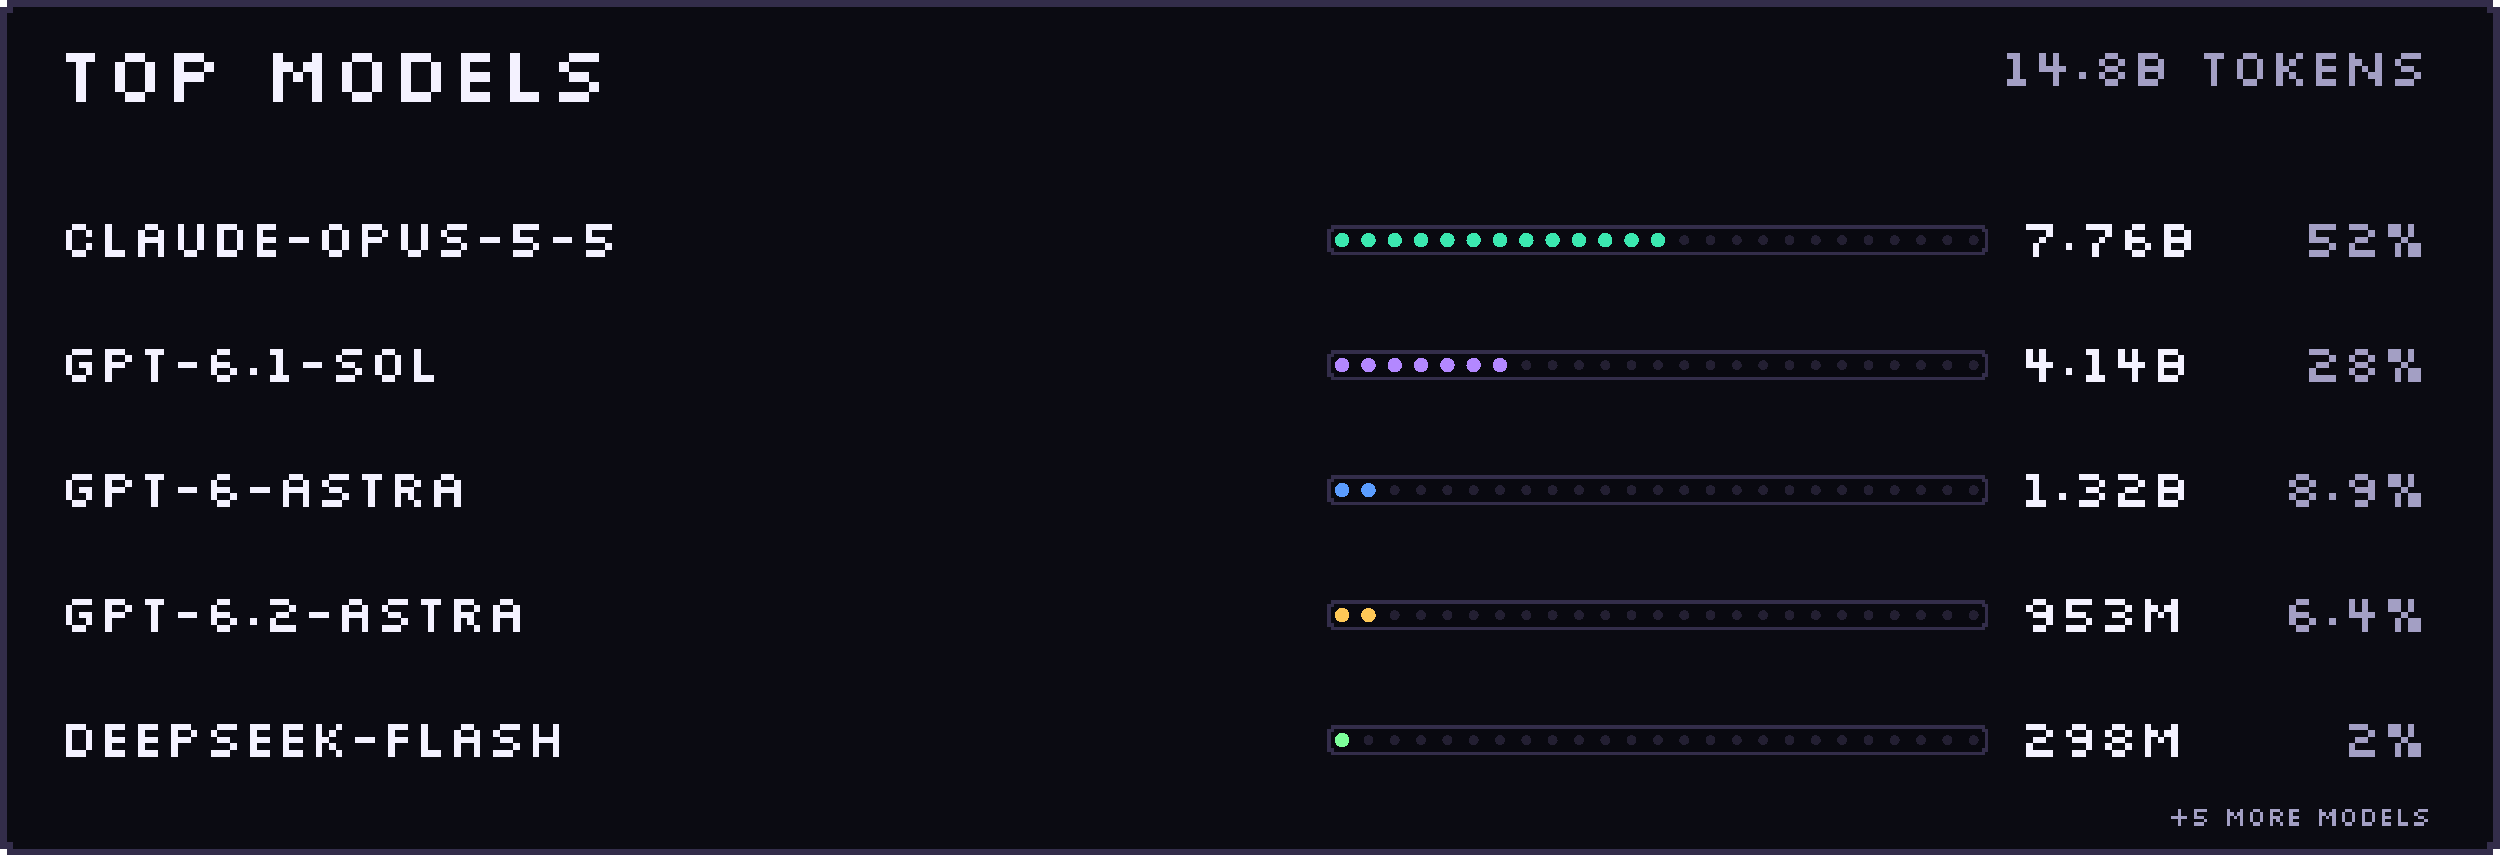
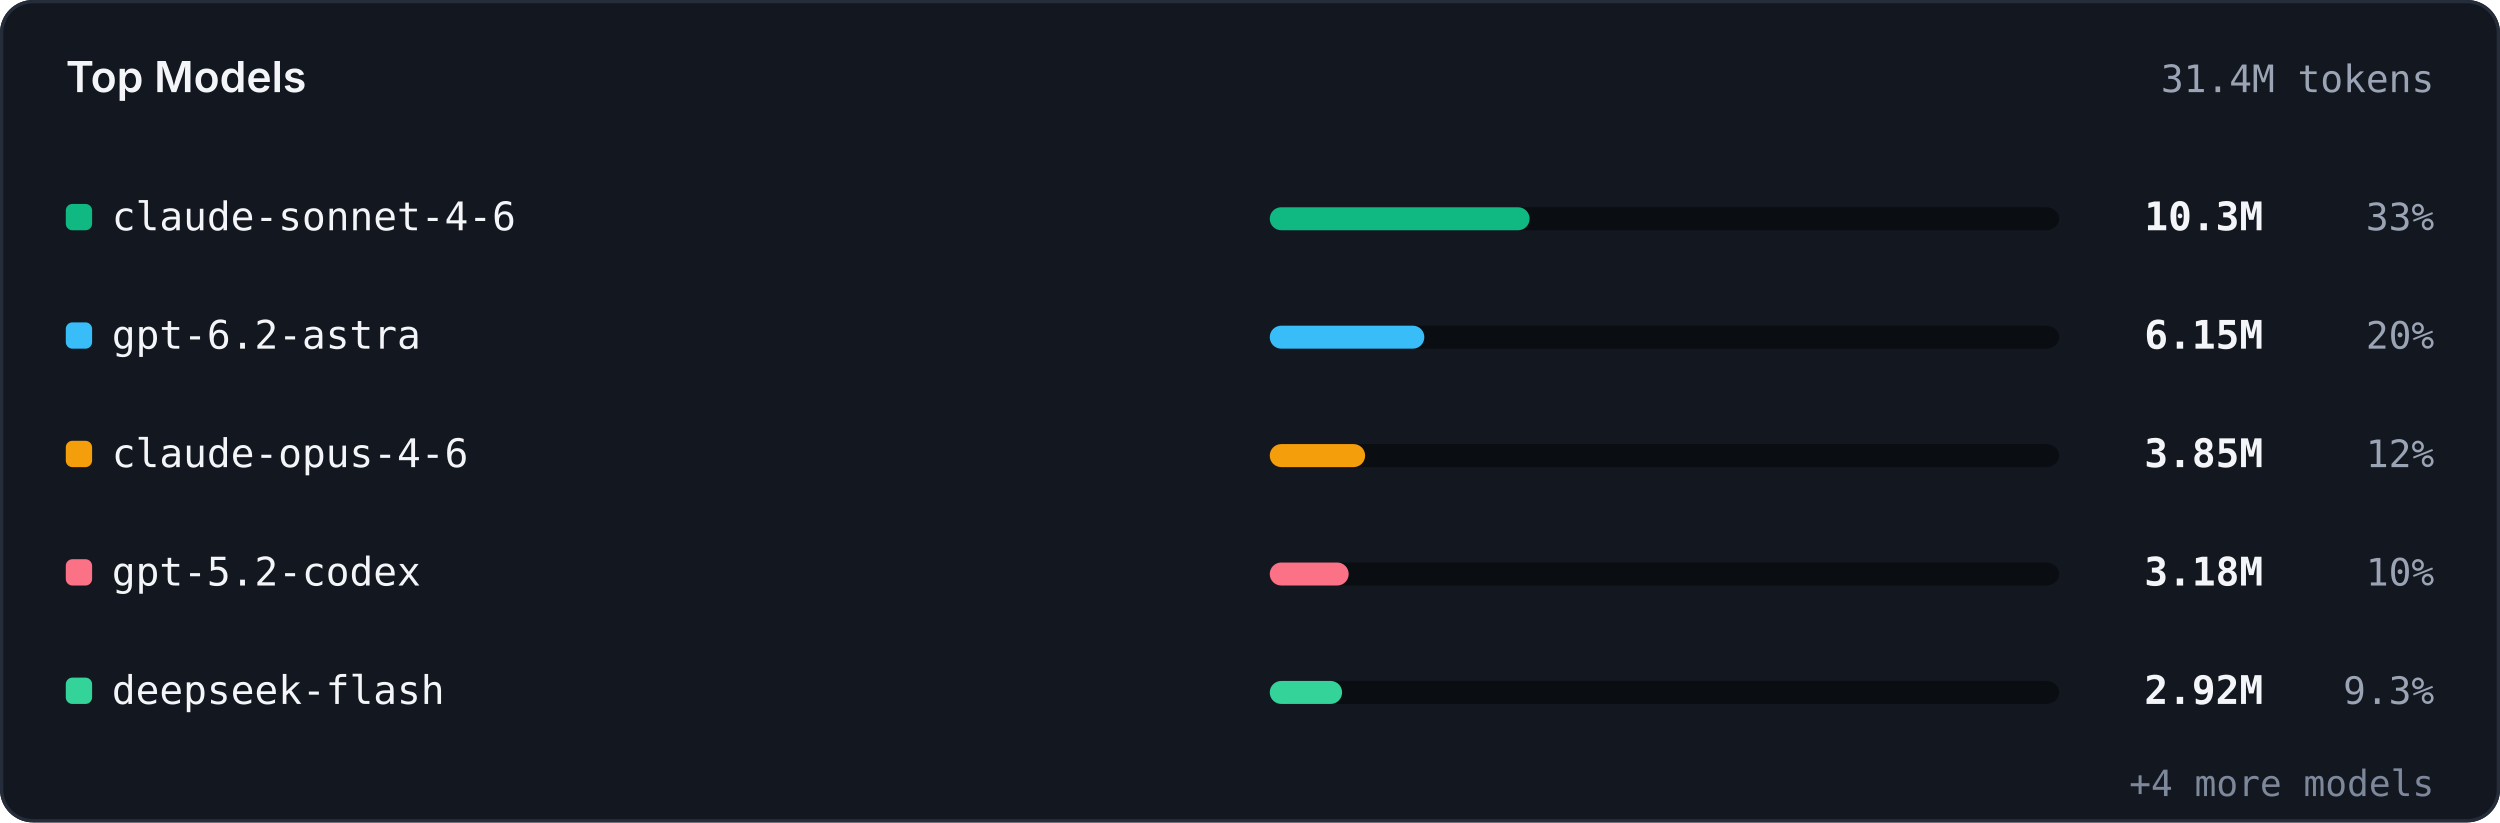
- <svg xmlns="http://www.w3.org/2000/svg" width="760" height="260" viewBox="0 0 760 260" role="img" aria-labelledby="ti-chart-title ti-chart-desc">
-   <g shape-rendering="crispEdges">
-     <path d="M2 0h756v2h2v256h-2v2h-756v-2h-2v-256h2z" fill="#0b0b12" />
-     <path d="M3 1h754v2h2v254h-2v2h-754v-2h-2v-254h2z" fill="none" stroke="#332d4a" stroke-width="2" shape-rendering="crispEdges" />
-     <path d="M20 16h9v3h-9zM23 19h3v3h-3zM23 22h3v3h-3zM23 25h3v3h-3zM23 28h3v3h-3zM38 16h6v3h-6zM35 19h3v3h-3zM44 19h3v3h-3zM35 22h3v3h-3zM44 22h3v3h-3zM35 25h3v3h-3zM44 25h3v3h-3zM38 28h6v3h-6zM53 16h9v3h-9zM53 19h3v3h-3zM62 19h3v3h-3zM53 22h9v3h-9zM53 25h3v3h-3zM53 28h3v3h-3zM83 16h3v3h-3zM95 16h3v3h-3zM83 19h6v3h-6zM92 19h6v3h-6zM83 22h3v3h-3zM89 22h3v3h-3zM95 22h3v3h-3zM83 25h3v3h-3zM95 25h3v3h-3zM83 28h3v3h-3zM95 28h3v3h-3zM107 16h6v3h-6zM104 19h3v3h-3zM113 19h3v3h-3zM104 22h3v3h-3zM113 22h3v3h-3zM104 25h3v3h-3zM113 25h3v3h-3zM107 28h6v3h-6zM122 16h9v3h-9zM122 19h3v3h-3zM131 19h3v3h-3zM122 22h3v3h-3zM131 22h3v3h-3zM122 25h3v3h-3zM131 25h3v3h-3zM122 28h9v3h-9zM140 16h9v3h-9zM140 19h3v3h-3zM140 22h9v3h-9zM140 25h3v3h-3zM140 28h9v3h-9zM155 16h3v3h-3zM155 19h3v3h-3zM155 22h3v3h-3zM155 25h3v3h-3zM155 28h9v3h-9zM173 16h9v3h-9zM170 19h3v3h-3zM173 22h6v3h-6zM179 25h3v3h-3zM170 28h9v3h-9z" fill="#f4f2ff" shape-rendering="crispEdges" />
-     <path d="M610 16h4v2h-4zM612 18h2v2h-2zM612 20h2v2h-2zM612 22h2v2h-2zM610 24h6v2h-6zM620 16h2v2h-2zM624 16h2v2h-2zM620 18h2v2h-2zM624 18h2v2h-2zM620 20h8v2h-8zM624 22h2v2h-2zM624 24h2v2h-2zM632 22h2v2h-2zM640 16h4v2h-4zM638 18h2v2h-2zM644 18h2v2h-2zM640 20h4v2h-4zM638 22h2v2h-2zM644 22h2v2h-2zM640 24h4v2h-4zM650 16h6v2h-6zM650 18h2v2h-2zM656 18h2v2h-2zM650 20h8v2h-8zM650 22h2v2h-2zM656 22h2v2h-2zM650 24h6v2h-6zM670 16h6v2h-6zM672 18h2v2h-2zM672 20h2v2h-2zM672 22h2v2h-2zM672 24h2v2h-2zM682 16h4v2h-4zM680 18h2v2h-2zM686 18h2v2h-2zM680 20h2v2h-2zM686 20h2v2h-2zM680 22h2v2h-2zM686 22h2v2h-2zM682 24h4v2h-4zM692 16h2v2h-2zM698 16h2v2h-2zM692 18h2v2h-2zM696 18h2v2h-2zM692 20h4v2h-4zM692 22h2v2h-2zM696 22h2v2h-2zM692 24h2v2h-2zM698 24h2v2h-2zM704 16h6v2h-6zM704 18h2v2h-2zM704 20h6v2h-6zM704 22h2v2h-2zM704 24h6v2h-6zM714 16h2v2h-2zM722 16h2v2h-2zM714 18h4v2h-4zM722 18h2v2h-2zM714 20h2v2h-2zM718 20h2v2h-2zM722 20h2v2h-2zM714 22h2v2h-2zM720 22h4v2h-4zM714 24h2v2h-2zM722 24h2v2h-2zM730 16h6v2h-6zM728 18h2v2h-2zM730 20h4v2h-4zM734 22h2v2h-2zM728 24h6v2h-6z" fill="#a39fc4" shape-rendering="crispEdges" />
-     <path d="M662 246h1v1h-1zM662 247h1v1h-1zM660 248h5v1h-5zM662 249h1v1h-1zM662 250h1v1h-1zM667 246h4v1h-4zM667 247h1v1h-1zM667 248h3v1h-3zM670 249h1v1h-1zM667 250h3v1h-3zM677 246h1v1h-1zM681 246h1v1h-1zM677 247h2v1h-2zM680 247h2v1h-2zM677 248h1v1h-1zM679 248h1v1h-1zM681 248h1v1h-1zM677 249h1v1h-1zM681 249h1v1h-1zM677 250h1v1h-1zM681 250h1v1h-1zM685 246h2v1h-2zM684 247h1v1h-1zM687 247h1v1h-1zM684 248h1v1h-1zM687 248h1v1h-1zM684 249h1v1h-1zM687 249h1v1h-1zM685 250h2v1h-2zM690 246h3v1h-3zM690 247h1v1h-1zM693 247h1v1h-1zM690 248h3v1h-3zM690 249h1v1h-1zM692 249h1v1h-1zM690 250h1v1h-1zM693 250h1v1h-1zM696 246h3v1h-3zM696 247h1v1h-1zM696 248h3v1h-3zM696 249h1v1h-1zM696 250h3v1h-3zM705 246h1v1h-1zM709 246h1v1h-1zM705 247h2v1h-2zM708 247h2v1h-2zM705 248h1v1h-1zM707 248h1v1h-1zM709 248h1v1h-1zM705 249h1v1h-1zM709 249h1v1h-1zM705 250h1v1h-1zM709 250h1v1h-1zM713 246h2v1h-2zM712 247h1v1h-1zM715 247h1v1h-1zM712 248h1v1h-1zM715 248h1v1h-1zM712 249h1v1h-1zM715 249h1v1h-1zM713 250h2v1h-2zM718 246h3v1h-3zM718 247h1v1h-1zM721 247h1v1h-1zM718 248h1v1h-1zM721 248h1v1h-1zM718 249h1v1h-1zM721 249h1v1h-1zM718 250h3v1h-3zM724 246h3v1h-3zM724 247h1v1h-1zM724 248h3v1h-3zM724 249h1v1h-1zM724 250h3v1h-3zM729 246h1v1h-1zM729 247h1v1h-1zM729 248h1v1h-1zM729 249h1v1h-1zM729 250h3v1h-3zM735 246h3v1h-3zM734 247h1v1h-1zM735 248h2v1h-2zM737 249h1v1h-1zM734 250h3v1h-3z" fill="#a39fc4" shape-rendering="crispEdges" />
-     <path d="M22 68h4v2h-4zM20 70h2v2h-2zM26 70h2v2h-2zM20 72h2v2h-2zM20 74h2v2h-2zM26 74h2v2h-2zM22 76h4v2h-4zM32 68h2v2h-2zM32 70h2v2h-2zM32 72h2v2h-2zM32 74h2v2h-2zM32 76h6v2h-6zM44 68h4v2h-4zM42 70h2v2h-2zM48 70h2v2h-2zM42 72h8v2h-8zM42 74h2v2h-2zM48 74h2v2h-2zM42 76h2v2h-2zM48 76h2v2h-2zM54 68h2v2h-2zM60 68h2v2h-2zM54 70h2v2h-2zM60 70h2v2h-2zM54 72h2v2h-2zM60 72h2v2h-2zM54 74h2v2h-2zM60 74h2v2h-2zM56 76h4v2h-4zM66 68h6v2h-6zM66 70h2v2h-2zM72 70h2v2h-2zM66 72h2v2h-2zM72 72h2v2h-2zM66 74h2v2h-2zM72 74h2v2h-2zM66 76h6v2h-6zM78 68h6v2h-6zM78 70h2v2h-2zM78 72h6v2h-6zM78 74h2v2h-2zM78 76h6v2h-6zM88 72h6v2h-6zM100 68h4v2h-4zM98 70h2v2h-2zM104 70h2v2h-2zM98 72h2v2h-2zM104 72h2v2h-2zM98 74h2v2h-2zM104 74h2v2h-2zM100 76h4v2h-4zM110 68h6v2h-6zM110 70h2v2h-2zM116 70h2v2h-2zM110 72h6v2h-6zM110 74h2v2h-2zM110 76h2v2h-2zM122 68h2v2h-2zM128 68h2v2h-2zM122 70h2v2h-2zM128 70h2v2h-2zM122 72h2v2h-2zM128 72h2v2h-2zM122 74h2v2h-2zM128 74h2v2h-2zM124 76h4v2h-4zM136 68h6v2h-6zM134 70h2v2h-2zM136 72h4v2h-4zM140 74h2v2h-2zM134 76h6v2h-6zM146 72h6v2h-6zM156 68h8v2h-8zM156 70h2v2h-2zM156 72h6v2h-6zM162 74h2v2h-2zM156 76h6v2h-6zM168 72h6v2h-6zM178 68h8v2h-8zM178 70h2v2h-2zM178 72h6v2h-6zM184 74h2v2h-2zM178 76h6v2h-6z" fill="#f4f2ff" shape-rendering="crispEdges" />
-     <path d="M405 69h198v1h1v6h-1v1h-198v-1h-1v-6h1z" fill="#090910" />
-     <path d="M405 69h198v1h1v6h-1v1h-198v-1h-1v-6h1z" fill="none" stroke="#332d4a" stroke-width="1" shape-rendering="crispEdges" />
-     <g fill="#332d4a" opacity="0.6">
-       <circle cx="512" cy="73" r="1.5" />
-       <circle cx="520" cy="73" r="1.5" />
-       <circle cx="528" cy="73" r="1.5" />
-       <circle cx="536" cy="73" r="1.5" />
-       <circle cx="544" cy="73" r="1.5" />
-       <circle cx="552" cy="73" r="1.5" />
-       <circle cx="560" cy="73" r="1.5" />
-       <circle cx="568" cy="73" r="1.5" />
-       <circle cx="576" cy="73" r="1.5" />
-       <circle cx="584" cy="73" r="1.5" />
-       <circle cx="592" cy="73" r="1.5" />
-       <circle cx="600" cy="73" r="1.5" />
-     </g>
-     <g fill="#3be8b0">
-       <circle cx="408" cy="73" r="2.2" />
-       <circle cx="416" cy="73" r="2.2" />
-       <circle cx="424" cy="73" r="2.2" />
-       <circle cx="432" cy="73" r="2.2" />
-       <circle cx="440" cy="73" r="2.2" />
-       <circle cx="448" cy="73" r="2.2" />
-       <circle cx="456" cy="73" r="2.2" />
-       <circle cx="464" cy="73" r="2.2" />
-       <circle cx="472" cy="73" r="2.2" />
-       <circle cx="480" cy="73" r="2.2" />
-       <circle cx="488" cy="73" r="2.2" />
-       <circle cx="496" cy="73" r="2.2" />
-       <circle cx="504" cy="73" r="2.2" />
-     </g>
-     <path d="M616 68h8v2h-8zM622 70h2v2h-2zM620 72h2v2h-2zM618 74h2v2h-2zM618 76h2v2h-2zM628 74h2v2h-2zM634 68h8v2h-8zM640 70h2v2h-2zM638 72h2v2h-2zM636 74h2v2h-2zM636 76h2v2h-2zM648 68h4v2h-4zM646 70h2v2h-2zM646 72h6v2h-6zM646 74h2v2h-2zM652 74h2v2h-2zM648 76h4v2h-4zM658 68h6v2h-6zM658 70h2v2h-2zM664 70h2v2h-2zM658 72h8v2h-8zM658 74h2v2h-2zM664 74h2v2h-2zM658 76h6v2h-6z" fill="#f4f2ff" shape-rendering="crispEdges" />
-     <path d="M702 68h8v2h-8zM702 70h2v2h-2zM702 72h6v2h-6zM708 74h2v2h-2zM702 76h6v2h-6zM714 68h6v2h-6zM720 70h2v2h-2zM716 72h4v2h-4zM714 74h2v2h-2zM714 76h8v2h-8zM726 68h4v2h-4zM732 68h2v2h-2zM726 70h4v2h-4zM732 70h2v2h-2zM730 72h2v2h-2zM728 74h2v2h-2zM732 74h4v2h-4zM728 76h2v2h-2zM732 76h4v2h-4z" fill="#a39fc4" shape-rendering="crispEdges" />
-     <path d="M22 106h6v2h-6zM20 108h2v2h-2zM20 110h2v2h-2zM24 110h4v2h-4zM20 112h2v2h-2zM26 112h2v2h-2zM22 114h4v2h-4zM32 106h6v2h-6zM32 108h2v2h-2zM38 108h2v2h-2zM32 110h6v2h-6zM32 112h2v2h-2zM32 114h2v2h-2zM44 106h6v2h-6zM46 108h2v2h-2zM46 110h2v2h-2zM46 112h2v2h-2zM46 114h2v2h-2zM54 110h6v2h-6zM66 106h4v2h-4zM64 108h2v2h-2zM64 110h6v2h-6zM64 112h2v2h-2zM70 112h2v2h-2zM66 114h4v2h-4zM76 112h2v2h-2zM82 106h4v2h-4zM84 108h2v2h-2zM84 110h2v2h-2zM84 112h2v2h-2zM82 114h6v2h-6zM92 110h6v2h-6zM104 106h6v2h-6zM102 108h2v2h-2zM104 110h4v2h-4zM108 112h2v2h-2zM102 114h6v2h-6zM116 106h4v2h-4zM114 108h2v2h-2zM120 108h2v2h-2zM114 110h2v2h-2zM120 110h2v2h-2zM114 112h2v2h-2zM120 112h2v2h-2zM116 114h4v2h-4zM126 106h2v2h-2zM126 108h2v2h-2zM126 110h2v2h-2zM126 112h2v2h-2zM126 114h6v2h-6z" fill="#f4f2ff" shape-rendering="crispEdges" />
-     <path d="M405 107h198v1h1v6h-1v1h-198v-1h-1v-6h1z" fill="#090910" />
-     <path d="M405 107h198v1h1v6h-1v1h-198v-1h-1v-6h1z" fill="none" stroke="#332d4a" stroke-width="1" shape-rendering="crispEdges" />
-     <g fill="#332d4a" opacity="0.6">
-       <circle cx="464" cy="111" r="1.5" />
-       <circle cx="472" cy="111" r="1.5" />
-       <circle cx="480" cy="111" r="1.5" />
-       <circle cx="488" cy="111" r="1.5" />
-       <circle cx="496" cy="111" r="1.5" />
-       <circle cx="504" cy="111" r="1.5" />
-       <circle cx="512" cy="111" r="1.5" />
-       <circle cx="520" cy="111" r="1.5" />
-       <circle cx="528" cy="111" r="1.5" />
-       <circle cx="536" cy="111" r="1.5" />
-       <circle cx="544" cy="111" r="1.5" />
-       <circle cx="552" cy="111" r="1.5" />
-       <circle cx="560" cy="111" r="1.5" />
-       <circle cx="568" cy="111" r="1.5" />
-       <circle cx="576" cy="111" r="1.5" />
-       <circle cx="584" cy="111" r="1.5" />
-       <circle cx="592" cy="111" r="1.5" />
-       <circle cx="600" cy="111" r="1.5" />
-     </g>
-     <g fill="#b388ff">
-       <circle cx="408" cy="111" r="2.2" />
-       <circle cx="416" cy="111" r="2.2" />
-       <circle cx="424" cy="111" r="2.2" />
-       <circle cx="432" cy="111" r="2.2" />
-       <circle cx="440" cy="111" r="2.2" />
-       <circle cx="448" cy="111" r="2.2" />
-       <circle cx="456" cy="111" r="2.2" />
-     </g>
-     <path d="M616 106h2v2h-2zM620 106h2v2h-2zM616 108h2v2h-2zM620 108h2v2h-2zM616 110h8v2h-8zM620 112h2v2h-2zM620 114h2v2h-2zM628 112h2v2h-2zM634 106h4v2h-4zM636 108h2v2h-2zM636 110h2v2h-2zM636 112h2v2h-2zM634 114h6v2h-6zM644 106h2v2h-2zM648 106h2v2h-2zM644 108h2v2h-2zM648 108h2v2h-2zM644 110h8v2h-8zM648 112h2v2h-2zM648 114h2v2h-2zM656 106h6v2h-6zM656 108h2v2h-2zM662 108h2v2h-2zM656 110h8v2h-8zM656 112h2v2h-2zM662 112h2v2h-2zM656 114h6v2h-6z" fill="#f4f2ff" shape-rendering="crispEdges" />
-     <path d="M702 106h6v2h-6zM708 108h2v2h-2zM704 110h4v2h-4zM702 112h2v2h-2zM702 114h8v2h-8zM716 106h4v2h-4zM714 108h2v2h-2zM720 108h2v2h-2zM716 110h4v2h-4zM714 112h2v2h-2zM720 112h2v2h-2zM716 114h4v2h-4zM726 106h4v2h-4zM732 106h2v2h-2zM726 108h4v2h-4zM732 108h2v2h-2zM730 110h2v2h-2zM728 112h2v2h-2zM732 112h4v2h-4zM728 114h2v2h-2zM732 114h4v2h-4z" fill="#a39fc4" shape-rendering="crispEdges" />
-     <path d="M22 144h6v2h-6zM20 146h2v2h-2zM20 148h2v2h-2zM24 148h4v2h-4zM20 150h2v2h-2zM26 150h2v2h-2zM22 152h4v2h-4zM32 144h6v2h-6zM32 146h2v2h-2zM38 146h2v2h-2zM32 148h6v2h-6zM32 150h2v2h-2zM32 152h2v2h-2zM44 144h6v2h-6zM46 146h2v2h-2zM46 148h2v2h-2zM46 150h2v2h-2zM46 152h2v2h-2zM54 148h6v2h-6zM66 144h4v2h-4zM64 146h2v2h-2zM64 148h6v2h-6zM64 150h2v2h-2zM70 150h2v2h-2zM66 152h4v2h-4zM76 148h6v2h-6zM88 144h4v2h-4zM86 146h2v2h-2zM92 146h2v2h-2zM86 148h8v2h-8zM86 150h2v2h-2zM92 150h2v2h-2zM86 152h2v2h-2zM92 152h2v2h-2zM100 144h6v2h-6zM98 146h2v2h-2zM100 148h4v2h-4zM104 150h2v2h-2zM98 152h6v2h-6zM110 144h6v2h-6zM112 146h2v2h-2zM112 148h2v2h-2zM112 150h2v2h-2zM112 152h2v2h-2zM120 144h6v2h-6zM120 146h2v2h-2zM126 146h2v2h-2zM120 148h6v2h-6zM120 150h2v2h-2zM124 150h2v2h-2zM120 152h2v2h-2zM126 152h2v2h-2zM134 144h4v2h-4zM132 146h2v2h-2zM138 146h2v2h-2zM132 148h8v2h-8zM132 150h2v2h-2zM138 150h2v2h-2zM132 152h2v2h-2zM138 152h2v2h-2z" fill="#f4f2ff" shape-rendering="crispEdges" />
-     <path d="M405 145h198v1h1v6h-1v1h-198v-1h-1v-6h1z" fill="#090910" />
-     <path d="M405 145h198v1h1v6h-1v1h-198v-1h-1v-6h1z" fill="none" stroke="#332d4a" stroke-width="1" shape-rendering="crispEdges" />
-     <g fill="#332d4a" opacity="0.6">
-       <circle cx="424" cy="149" r="1.5" />
-       <circle cx="432" cy="149" r="1.5" />
-       <circle cx="440" cy="149" r="1.5" />
-       <circle cx="448" cy="149" r="1.5" />
-       <circle cx="456" cy="149" r="1.5" />
-       <circle cx="464" cy="149" r="1.5" />
-       <circle cx="472" cy="149" r="1.5" />
-       <circle cx="480" cy="149" r="1.5" />
-       <circle cx="488" cy="149" r="1.5" />
-       <circle cx="496" cy="149" r="1.5" />
-       <circle cx="504" cy="149" r="1.5" />
-       <circle cx="512" cy="149" r="1.5" />
-       <circle cx="520" cy="149" r="1.5" />
-       <circle cx="528" cy="149" r="1.5" />
-       <circle cx="536" cy="149" r="1.5" />
-       <circle cx="544" cy="149" r="1.5" />
-       <circle cx="552" cy="149" r="1.5" />
-       <circle cx="560" cy="149" r="1.5" />
-       <circle cx="568" cy="149" r="1.5" />
-       <circle cx="576" cy="149" r="1.5" />
-       <circle cx="584" cy="149" r="1.5" />
-       <circle cx="592" cy="149" r="1.5" />
-       <circle cx="600" cy="149" r="1.5" />
-     </g>
-     <g fill="#5b9dff">
-       <circle cx="408" cy="149" r="2.2" />
-       <circle cx="416" cy="149" r="2.2" />
-     </g>
-     <path d="M616 144h4v2h-4zM618 146h2v2h-2zM618 148h2v2h-2zM618 150h2v2h-2zM616 152h6v2h-6zM626 150h2v2h-2zM632 144h6v2h-6zM638 146h2v2h-2zM634 148h4v2h-4zM638 150h2v2h-2zM632 152h6v2h-6zM644 144h6v2h-6zM650 146h2v2h-2zM646 148h4v2h-4zM644 150h2v2h-2zM644 152h8v2h-8zM656 144h6v2h-6zM656 146h2v2h-2zM662 146h2v2h-2zM656 148h8v2h-8zM656 150h2v2h-2zM662 150h2v2h-2zM656 152h6v2h-6z" fill="#f4f2ff" shape-rendering="crispEdges" />
-     <path d="M698 144h4v2h-4zM696 146h2v2h-2zM702 146h2v2h-2zM698 148h4v2h-4zM696 150h2v2h-2zM702 150h2v2h-2zM698 152h4v2h-4zM708 150h2v2h-2zM716 144h4v2h-4zM714 146h2v2h-2zM720 146h2v2h-2zM716 148h6v2h-6zM720 150h2v2h-2zM716 152h4v2h-4zM726 144h4v2h-4zM732 144h2v2h-2zM726 146h4v2h-4zM732 146h2v2h-2zM730 148h2v2h-2zM728 150h2v2h-2zM732 150h4v2h-4zM728 152h2v2h-2zM732 152h4v2h-4z" fill="#a39fc4" shape-rendering="crispEdges" />
-     <path d="M22 182h6v2h-6zM20 184h2v2h-2zM20 186h2v2h-2zM24 186h4v2h-4zM20 188h2v2h-2zM26 188h2v2h-2zM22 190h4v2h-4zM32 182h6v2h-6zM32 184h2v2h-2zM38 184h2v2h-2zM32 186h6v2h-6zM32 188h2v2h-2zM32 190h2v2h-2zM44 182h6v2h-6zM46 184h2v2h-2zM46 186h2v2h-2zM46 188h2v2h-2zM46 190h2v2h-2zM54 186h6v2h-6zM66 182h4v2h-4zM64 184h2v2h-2zM64 186h6v2h-6zM64 188h2v2h-2zM70 188h2v2h-2zM66 190h4v2h-4zM76 188h2v2h-2zM82 182h6v2h-6zM88 184h2v2h-2zM84 186h4v2h-4zM82 188h2v2h-2zM82 190h8v2h-8zM94 186h6v2h-6zM106 182h4v2h-4zM104 184h2v2h-2zM110 184h2v2h-2zM104 186h8v2h-8zM104 188h2v2h-2zM110 188h2v2h-2zM104 190h2v2h-2zM110 190h2v2h-2zM118 182h6v2h-6zM116 184h2v2h-2zM118 186h4v2h-4zM122 188h2v2h-2zM116 190h6v2h-6zM128 182h6v2h-6zM130 184h2v2h-2zM130 186h2v2h-2zM130 188h2v2h-2zM130 190h2v2h-2zM138 182h6v2h-6zM138 184h2v2h-2zM144 184h2v2h-2zM138 186h6v2h-6zM138 188h2v2h-2zM142 188h2v2h-2zM138 190h2v2h-2zM144 190h2v2h-2zM152 182h4v2h-4zM150 184h2v2h-2zM156 184h2v2h-2zM150 186h8v2h-8zM150 188h2v2h-2zM156 188h2v2h-2zM150 190h2v2h-2zM156 190h2v2h-2z" fill="#f4f2ff" shape-rendering="crispEdges" />
-     <path d="M405 183h198v1h1v6h-1v1h-198v-1h-1v-6h1z" fill="#090910" />
-     <path d="M405 183h198v1h1v6h-1v1h-198v-1h-1v-6h1z" fill="none" stroke="#332d4a" stroke-width="1" shape-rendering="crispEdges" />
-     <g fill="#332d4a" opacity="0.6">
-       <circle cx="424" cy="187" r="1.5" />
-       <circle cx="432" cy="187" r="1.5" />
-       <circle cx="440" cy="187" r="1.5" />
-       <circle cx="448" cy="187" r="1.5" />
-       <circle cx="456" cy="187" r="1.5" />
-       <circle cx="464" cy="187" r="1.5" />
-       <circle cx="472" cy="187" r="1.5" />
-       <circle cx="480" cy="187" r="1.5" />
-       <circle cx="488" cy="187" r="1.5" />
-       <circle cx="496" cy="187" r="1.5" />
-       <circle cx="504" cy="187" r="1.5" />
-       <circle cx="512" cy="187" r="1.5" />
-       <circle cx="520" cy="187" r="1.5" />
-       <circle cx="528" cy="187" r="1.5" />
-       <circle cx="536" cy="187" r="1.5" />
-       <circle cx="544" cy="187" r="1.5" />
-       <circle cx="552" cy="187" r="1.5" />
-       <circle cx="560" cy="187" r="1.5" />
-       <circle cx="568" cy="187" r="1.5" />
-       <circle cx="576" cy="187" r="1.5" />
-       <circle cx="584" cy="187" r="1.5" />
-       <circle cx="592" cy="187" r="1.5" />
-       <circle cx="600" cy="187" r="1.5" />
-     </g>
-     <g fill="#ffc857">
-       <circle cx="408" cy="187" r="2.2" />
-       <circle cx="416" cy="187" r="2.2" />
-     </g>
-     <path d="M618 182h4v2h-4zM616 184h2v2h-2zM622 184h2v2h-2zM618 186h6v2h-6zM622 188h2v2h-2zM618 190h4v2h-4zM628 182h8v2h-8zM628 184h2v2h-2zM628 186h6v2h-6zM634 188h2v2h-2zM628 190h6v2h-6zM640 182h6v2h-6zM646 184h2v2h-2zM642 186h4v2h-4zM646 188h2v2h-2zM640 190h6v2h-6zM652 182h2v2h-2zM660 182h2v2h-2zM652 184h4v2h-4zM658 184h4v2h-4zM652 186h2v2h-2zM656 186h2v2h-2zM660 186h2v2h-2zM652 188h2v2h-2zM660 188h2v2h-2zM652 190h2v2h-2zM660 190h2v2h-2z" fill="#f4f2ff" shape-rendering="crispEdges" />
-     <path d="M698 182h4v2h-4zM696 184h2v2h-2zM696 186h6v2h-6zM696 188h2v2h-2zM702 188h2v2h-2zM698 190h4v2h-4zM708 188h2v2h-2zM714 182h2v2h-2zM718 182h2v2h-2zM714 184h2v2h-2zM718 184h2v2h-2zM714 186h8v2h-8zM718 188h2v2h-2zM718 190h2v2h-2zM726 182h4v2h-4zM732 182h2v2h-2zM726 184h4v2h-4zM732 184h2v2h-2zM730 186h2v2h-2zM728 188h2v2h-2zM732 188h4v2h-4zM728 190h2v2h-2zM732 190h4v2h-4z" fill="#a39fc4" shape-rendering="crispEdges" />
-     <path d="M20 220h6v2h-6zM20 222h2v2h-2zM26 222h2v2h-2zM20 224h2v2h-2zM26 224h2v2h-2zM20 226h2v2h-2zM26 226h2v2h-2zM20 228h6v2h-6zM32 220h6v2h-6zM32 222h2v2h-2zM32 224h6v2h-6zM32 226h2v2h-2zM32 228h6v2h-6zM42 220h6v2h-6zM42 222h2v2h-2zM42 224h6v2h-6zM42 226h2v2h-2zM42 228h6v2h-6zM52 220h6v2h-6zM52 222h2v2h-2zM58 222h2v2h-2zM52 224h6v2h-6zM52 226h2v2h-2zM52 228h2v2h-2zM66 220h6v2h-6zM64 222h2v2h-2zM66 224h4v2h-4zM70 226h2v2h-2zM64 228h6v2h-6zM76 220h6v2h-6zM76 222h2v2h-2zM76 224h6v2h-6zM76 226h2v2h-2zM76 228h6v2h-6zM86 220h6v2h-6zM86 222h2v2h-2zM86 224h6v2h-6zM86 226h2v2h-2zM86 228h6v2h-6zM96 220h2v2h-2zM102 220h2v2h-2zM96 222h2v2h-2zM100 222h2v2h-2zM96 224h4v2h-4zM96 226h2v2h-2zM100 226h2v2h-2zM96 228h2v2h-2zM102 228h2v2h-2zM108 224h6v2h-6zM118 220h6v2h-6zM118 222h2v2h-2zM118 224h6v2h-6zM118 226h2v2h-2zM118 228h2v2h-2zM128 220h2v2h-2zM128 222h2v2h-2zM128 224h2v2h-2zM128 226h2v2h-2zM128 228h6v2h-6zM140 220h4v2h-4zM138 222h2v2h-2zM144 222h2v2h-2zM138 224h8v2h-8zM138 226h2v2h-2zM144 226h2v2h-2zM138 228h2v2h-2zM144 228h2v2h-2zM152 220h6v2h-6zM150 222h2v2h-2zM152 224h4v2h-4zM156 226h2v2h-2zM150 228h6v2h-6zM162 220h2v2h-2zM168 220h2v2h-2zM162 222h2v2h-2zM168 222h2v2h-2zM162 224h8v2h-8zM162 226h2v2h-2zM168 226h2v2h-2zM162 228h2v2h-2zM168 228h2v2h-2z" fill="#f4f2ff" shape-rendering="crispEdges" />
-     <path d="M405 221h198v1h1v6h-1v1h-198v-1h-1v-6h1z" fill="#090910" />
-     <path d="M405 221h198v1h1v6h-1v1h-198v-1h-1v-6h1z" fill="none" stroke="#332d4a" stroke-width="1" shape-rendering="crispEdges" />
-     <g fill="#332d4a" opacity="0.6">
-       <circle cx="416" cy="225" r="1.5" />
-       <circle cx="424" cy="225" r="1.5" />
-       <circle cx="432" cy="225" r="1.5" />
-       <circle cx="440" cy="225" r="1.5" />
-       <circle cx="448" cy="225" r="1.5" />
-       <circle cx="456" cy="225" r="1.5" />
-       <circle cx="464" cy="225" r="1.5" />
-       <circle cx="472" cy="225" r="1.5" />
-       <circle cx="480" cy="225" r="1.5" />
-       <circle cx="488" cy="225" r="1.5" />
-       <circle cx="496" cy="225" r="1.5" />
-       <circle cx="504" cy="225" r="1.5" />
-       <circle cx="512" cy="225" r="1.5" />
-       <circle cx="520" cy="225" r="1.5" />
-       <circle cx="528" cy="225" r="1.5" />
-       <circle cx="536" cy="225" r="1.5" />
-       <circle cx="544" cy="225" r="1.5" />
-       <circle cx="552" cy="225" r="1.5" />
-       <circle cx="560" cy="225" r="1.5" />
-       <circle cx="568" cy="225" r="1.5" />
-       <circle cx="576" cy="225" r="1.5" />
-       <circle cx="584" cy="225" r="1.5" />
-       <circle cx="592" cy="225" r="1.5" />
-       <circle cx="600" cy="225" r="1.5" />
-     </g>
-     <g fill="#7dff9b">
-       <circle cx="408" cy="225" r="2.2" />
-     </g>
-     <path d="M616 220h6v2h-6zM622 222h2v2h-2zM618 224h4v2h-4zM616 226h2v2h-2zM616 228h8v2h-8zM630 220h4v2h-4zM628 222h2v2h-2zM634 222h2v2h-2zM630 224h6v2h-6zM634 226h2v2h-2zM630 228h4v2h-4zM642 220h4v2h-4zM640 222h2v2h-2zM646 222h2v2h-2zM642 224h4v2h-4zM640 226h2v2h-2zM646 226h2v2h-2zM642 228h4v2h-4zM652 220h2v2h-2zM660 220h2v2h-2zM652 222h4v2h-4zM658 222h4v2h-4zM652 224h2v2h-2zM656 224h2v2h-2zM660 224h2v2h-2zM652 226h2v2h-2zM660 226h2v2h-2zM652 228h2v2h-2zM660 228h2v2h-2z" fill="#f4f2ff" shape-rendering="crispEdges" />
-     <path d="M714 220h6v2h-6zM720 222h2v2h-2zM716 224h4v2h-4zM714 226h2v2h-2zM714 228h8v2h-8zM726 220h4v2h-4zM732 220h2v2h-2zM726 222h4v2h-4zM732 222h2v2h-2zM730 224h2v2h-2zM728 226h2v2h-2zM732 226h4v2h-4zM728 228h2v2h-2zM732 228h4v2h-4z" fill="#a39fc4" shape-rendering="crispEdges" />
-   </g>
+ <svg xmlns="http://www.w3.org/2000/svg" width="760" height="250" viewBox="0 0 760 250" role="img" aria-labelledby="ti-chart-title ti-chart-desc">
+   <style>.ti-sans{font-family:-apple-system, BlinkMacSystemFont, 'SF Pro Text', 'Inter', 'Segoe UI', system-ui, sans-serif}.ti-mono{font-family:'SF Mono', ui-monospace, Menlo, Monaco, 'Cascadia Mono', 'Segoe UI Mono', Consolas, monospace;font-variant-numeric:tabular-nums}</style>
+   <rect x="0" y="0" width="760" height="250" rx="10" fill="#13171f" />
+   <rect x="0.5" y="0.5" width="759" height="249" rx="9.5" fill="none" stroke="#252c3a" stroke-width="1" />
+   <text x="20" y="28" font-size="13" font-weight="600" class="ti-sans" fill="#f3f5f8">Top Models</text>
+   <text x="740" y="28" font-size="11.5" font-weight="500" text-anchor="end" class="ti-mono" fill="#9ba4b5">31.4M tokens</text>
+   <rect x="20" y="62" width="8" height="8" rx="2" fill="#10b981" />
+   <text x="34" y="70" font-size="12" font-weight="500" class="ti-mono" fill="#f3f5f8">claude-sonnet-4-6</text>
+   <rect x="386" y="63" width="240" height="7" rx="4" fill="#0a0d12" />
+   <rect x="386" y="63" width="79" height="7" rx="3.5" fill="#10b981" />
+   <text x="688" y="70" font-size="12" font-weight="600" text-anchor="end" class="ti-mono" fill="#f3f5f8">10.3M</text>
+   <text x="740" y="70" font-size="11.5" font-weight="500" text-anchor="end" class="ti-mono" fill="#9ba4b5">33%</text>
+   <rect x="20" y="98" width="8" height="8" rx="2" fill="#38bdf8" />
+   <text x="34" y="106" font-size="12" font-weight="500" class="ti-mono" fill="#f3f5f8">gpt-6.2-astra</text>
+   <rect x="386" y="99" width="240" height="7" rx="4" fill="#0a0d12" />
+   <rect x="386" y="99" width="47" height="7" rx="3.5" fill="#38bdf8" />
+   <text x="688" y="106" font-size="12" font-weight="600" text-anchor="end" class="ti-mono" fill="#f3f5f8">6.15M</text>
+   <text x="740" y="106" font-size="11.5" font-weight="500" text-anchor="end" class="ti-mono" fill="#9ba4b5">20%</text>
+   <rect x="20" y="134" width="8" height="8" rx="2" fill="#f59e0b" />
+   <text x="34" y="142" font-size="12" font-weight="500" class="ti-mono" fill="#f3f5f8">claude-opus-4-6</text>
+   <rect x="386" y="135" width="240" height="7" rx="4" fill="#0a0d12" />
+   <rect x="386" y="135" width="29" height="7" rx="3.5" fill="#f59e0b" />
+   <text x="688" y="142" font-size="12" font-weight="600" text-anchor="end" class="ti-mono" fill="#f3f5f8">3.85M</text>
+   <text x="740" y="142" font-size="11.5" font-weight="500" text-anchor="end" class="ti-mono" fill="#9ba4b5">12%</text>
+   <rect x="20" y="170" width="8" height="8" rx="2" fill="#fb7185" />
+   <text x="34" y="178" font-size="12" font-weight="500" class="ti-mono" fill="#f3f5f8">gpt-5.2-codex</text>
+   <rect x="386" y="171" width="240" height="7" rx="4" fill="#0a0d12" />
+   <rect x="386" y="171" width="24" height="7" rx="3.5" fill="#fb7185" />
+   <text x="688" y="178" font-size="12" font-weight="600" text-anchor="end" class="ti-mono" fill="#f3f5f8">3.18M</text>
+   <text x="740" y="178" font-size="11.5" font-weight="500" text-anchor="end" class="ti-mono" fill="#9ba4b5">10%</text>
+   <rect x="20" y="206" width="8" height="8" rx="2" fill="#34d399" />
+   <text x="34" y="214" font-size="12" font-weight="500" class="ti-mono" fill="#f3f5f8">deepseek-flash</text>
+   <rect x="386" y="207" width="240" height="7" rx="4" fill="#0a0d12" />
+   <rect x="386" y="207" width="22" height="7" rx="3.5" fill="#34d399" />
+   <text x="688" y="214" font-size="12" font-weight="600" text-anchor="end" class="ti-mono" fill="#f3f5f8">2.92M</text>
+   <text x="740" y="214" font-size="11.5" font-weight="500" text-anchor="end" class="ti-mono" fill="#9ba4b5">9.3%</text>
+   <text x="740" y="242" font-size="11" font-weight="500" text-anchor="end" class="ti-mono" fill="#7e889b">+4 more models</text>
</svg>
